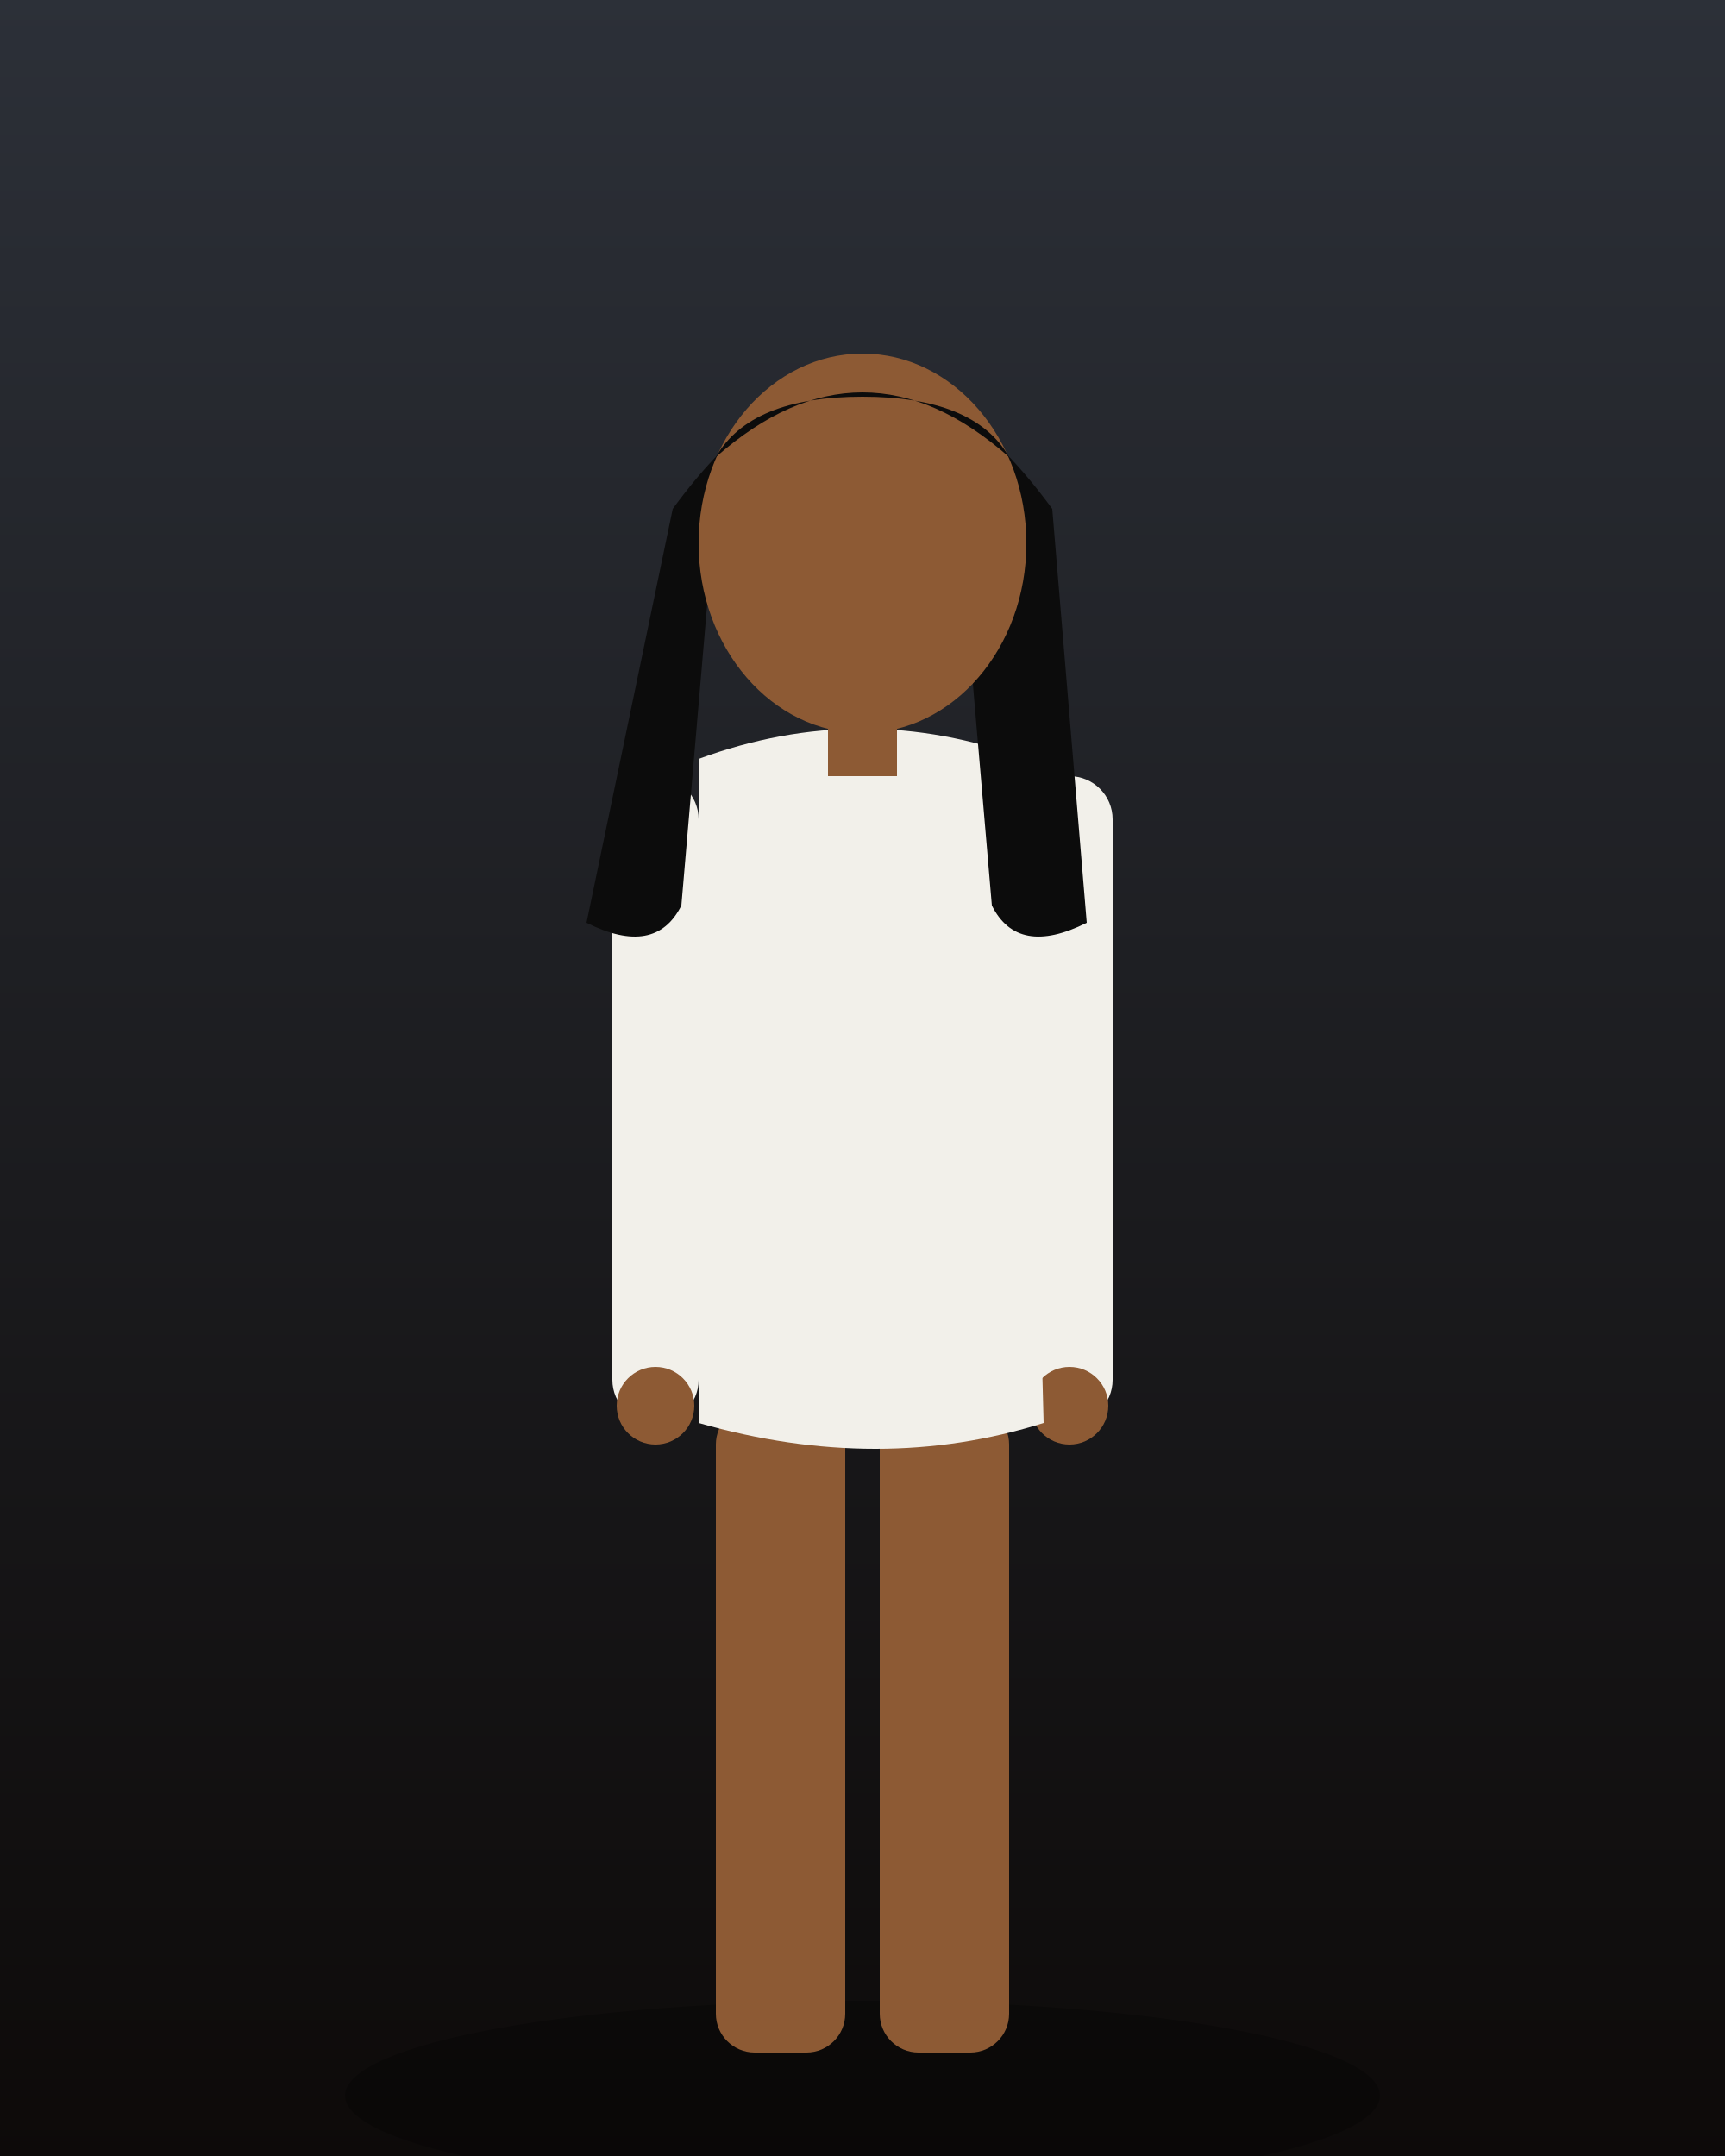
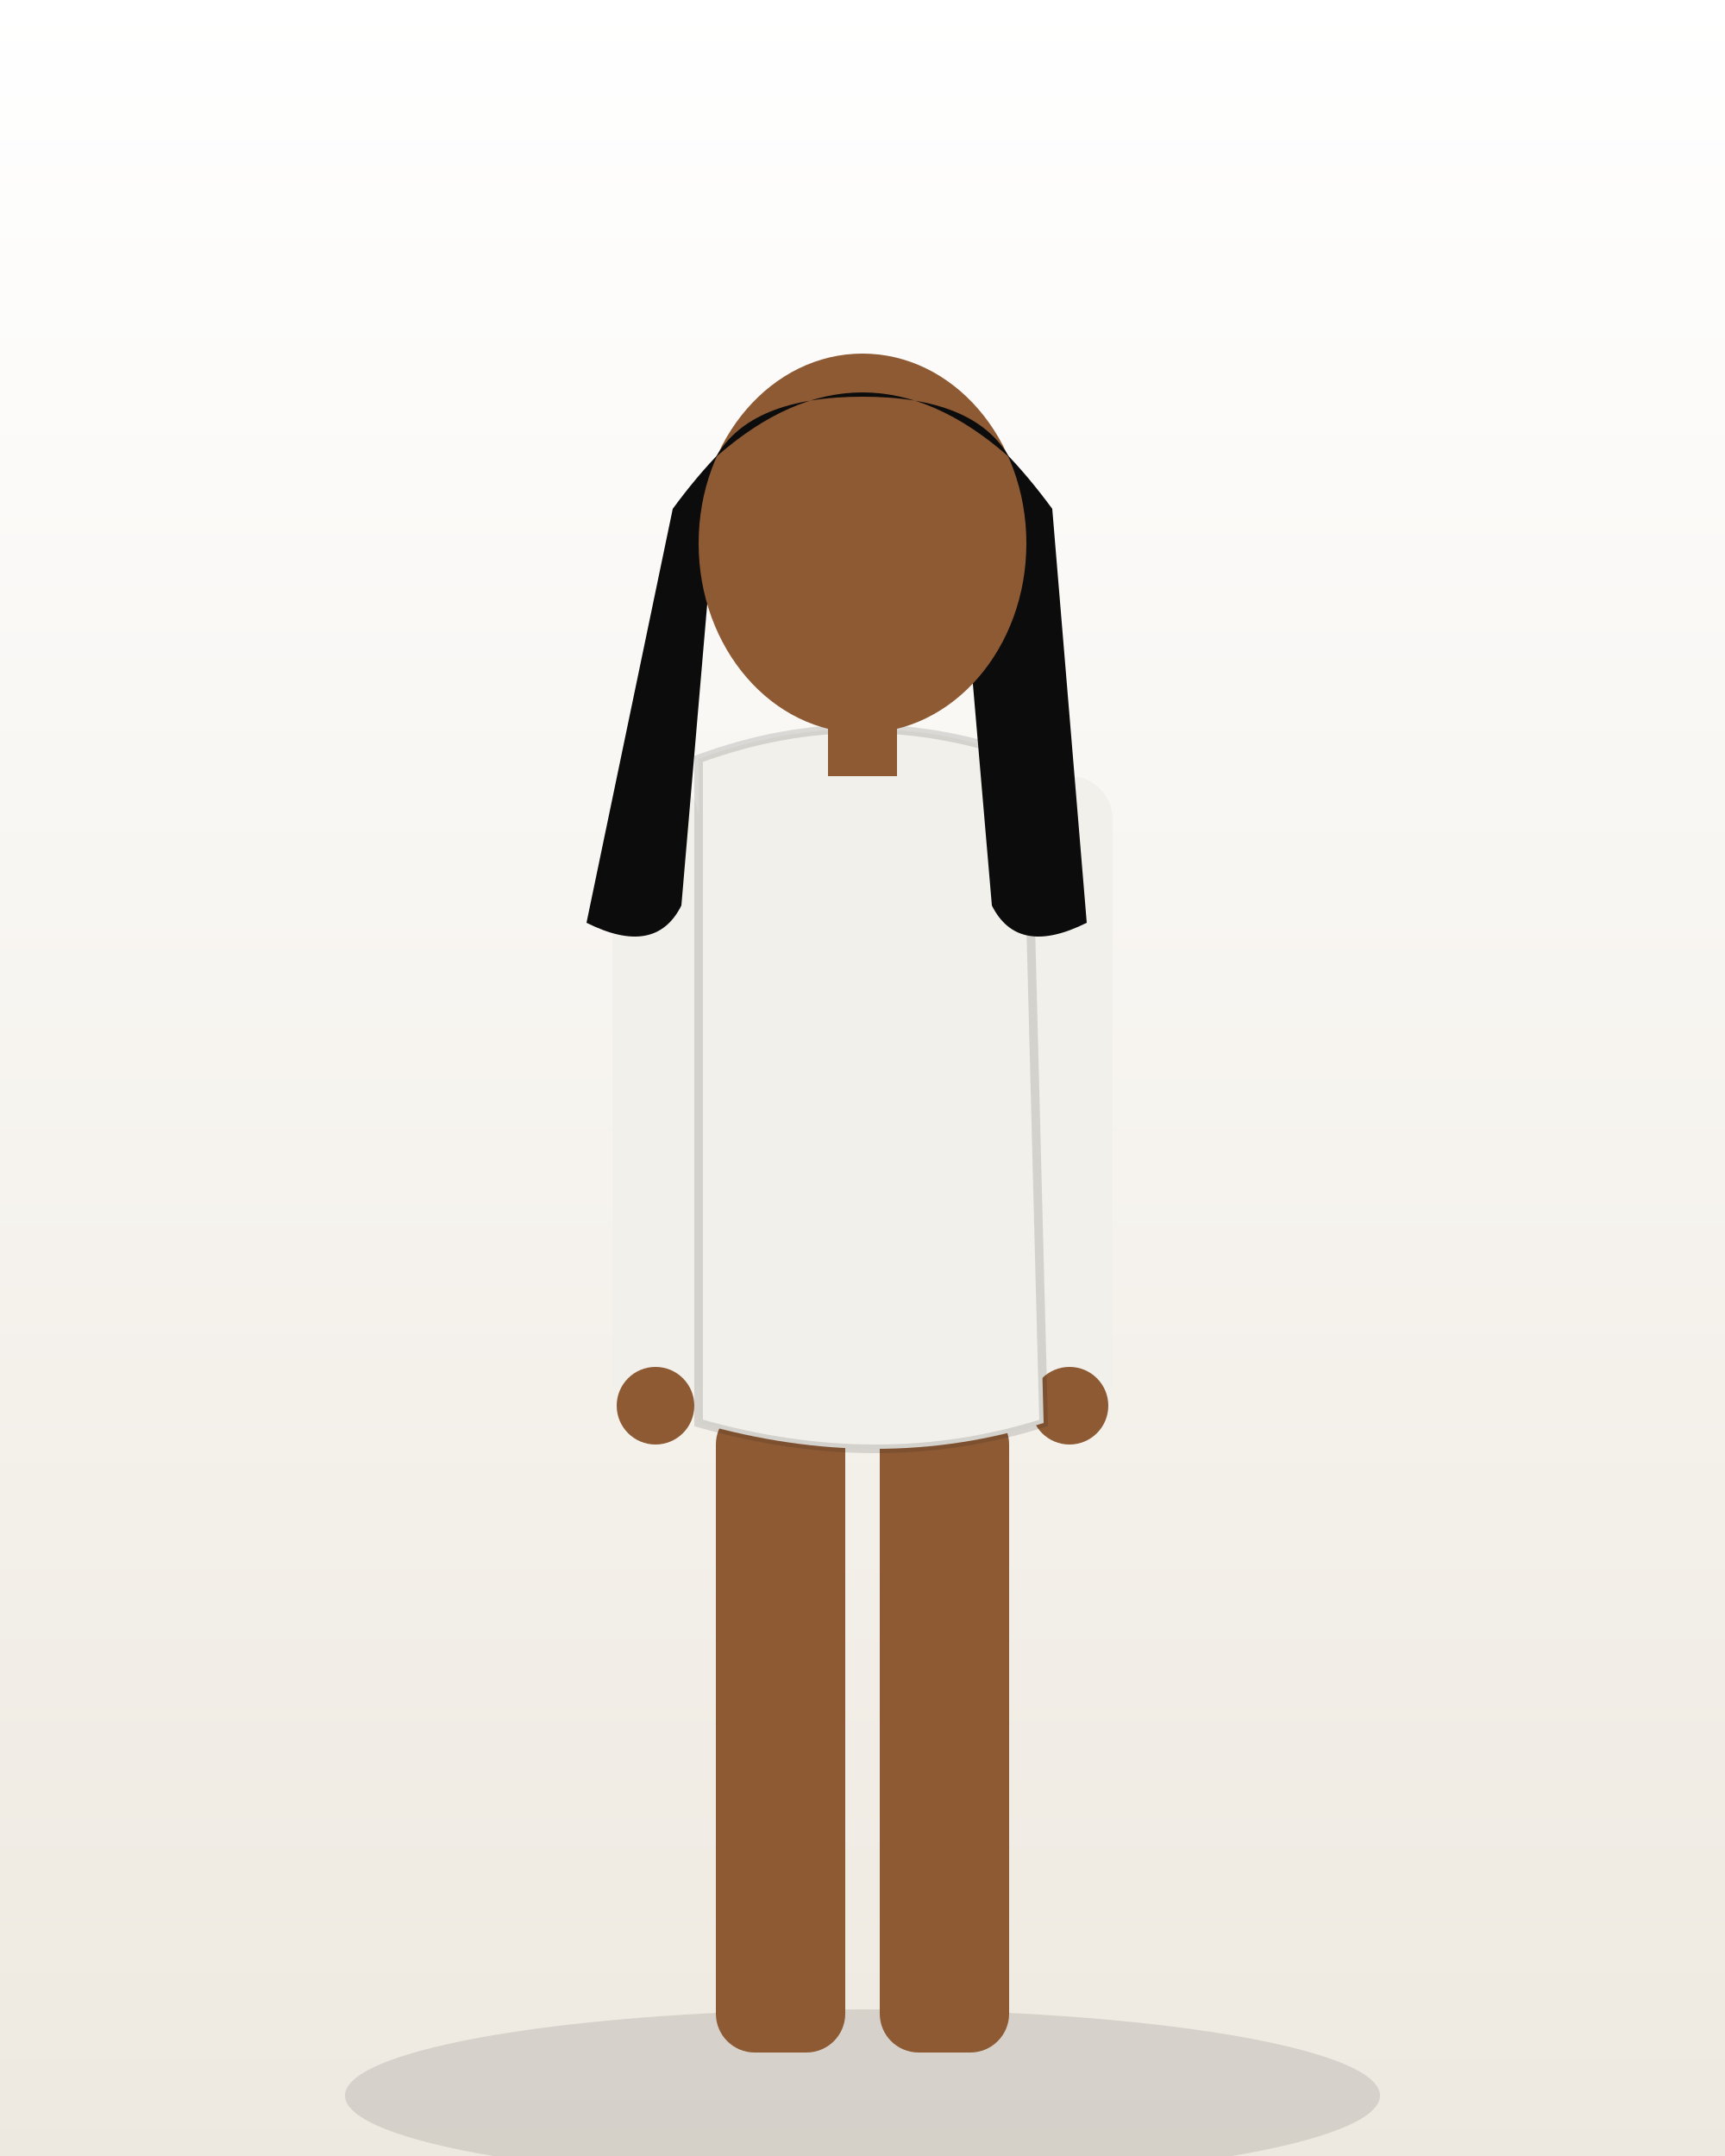
<svg xmlns="http://www.w3.org/2000/svg" width="400" height="500" viewBox="0 0 400 500" role="img" aria-label="Ghost Sheet illustration">
  <defs>
    <linearGradient id="g-ghost" x1="0" y1="0" x2="0" y2="1">
-       <stop offset="0" stop-color="#2C3038" />
-       <stop offset="1" stop-color="#0d0a09" />
+       <stop offset="0" stop-color="#ffffff" />
+       <stop offset="1" stop-color="#eee9e0" />
    </linearGradient>
  </defs>
  <rect width="400" height="500" fill="url(#g-ghost)" />
-   <ellipse cx="200" cy="486" rx="120" ry="22" fill="#000" opacity="0.25" />
+   <ellipse cx="200" cy="486" rx="120" ry="20" fill="#1c1a17" opacity="0.12" />
  <clipPath id="t-ghost">
    <path d="M162 176     q38 -14 76 0     l4 154     q-38 12 -80 0 Z" />
  </clipPath>
  <rect x="166" y="326" width="30" height="150" rx="9" fill="#8D5A34" />
  <rect x="204" y="326" width="30" height="150" rx="9" fill="#8D5A34" />
  <rect x="142" y="180" width="20" height="150" rx="10" fill="#F2F0EA" />
  <rect x="238" y="180" width="20" height="150" rx="10" fill="#F2F0EA" />
  <circle cx="152" cy="326" r="9" fill="#8D5A34" />
  <circle cx="248" cy="326" r="9" fill="#8D5A34" />
-   <path d="M162 176     q38 -14 76 0     l4 154     q-38 12 -80 0 Z" fill="#F2F0EA" />
+   <path d="M162 176     q38 -14 76 0     l4 154     q-38 12 -80 0 Z" fill="#F2F0EA" stroke="#1c1a17" stroke-opacity="0.14" stroke-width="2" />
  <g clip-path="url(#t-ghost)" />
  <rect x="192" y="150" width="16" height="30" fill="#8D5A34" />
  <path d="M156 118 q44 -60 88 0 l8 96 q-16 8 -22 -4 l-6 -70 q-28 14 -60 0 l-6 70 q-6 12 -22 4 Z" fill="#0C0C0C" />
  <ellipse cx="200" cy="126" rx="38" ry="44" fill="#8D5A34" />
  <path d="M166 106 q34 -30 68 0 q-8 -14 -34 -14 q-26 0 -34 14 Z" fill="#0C0C0C" />
</svg>
